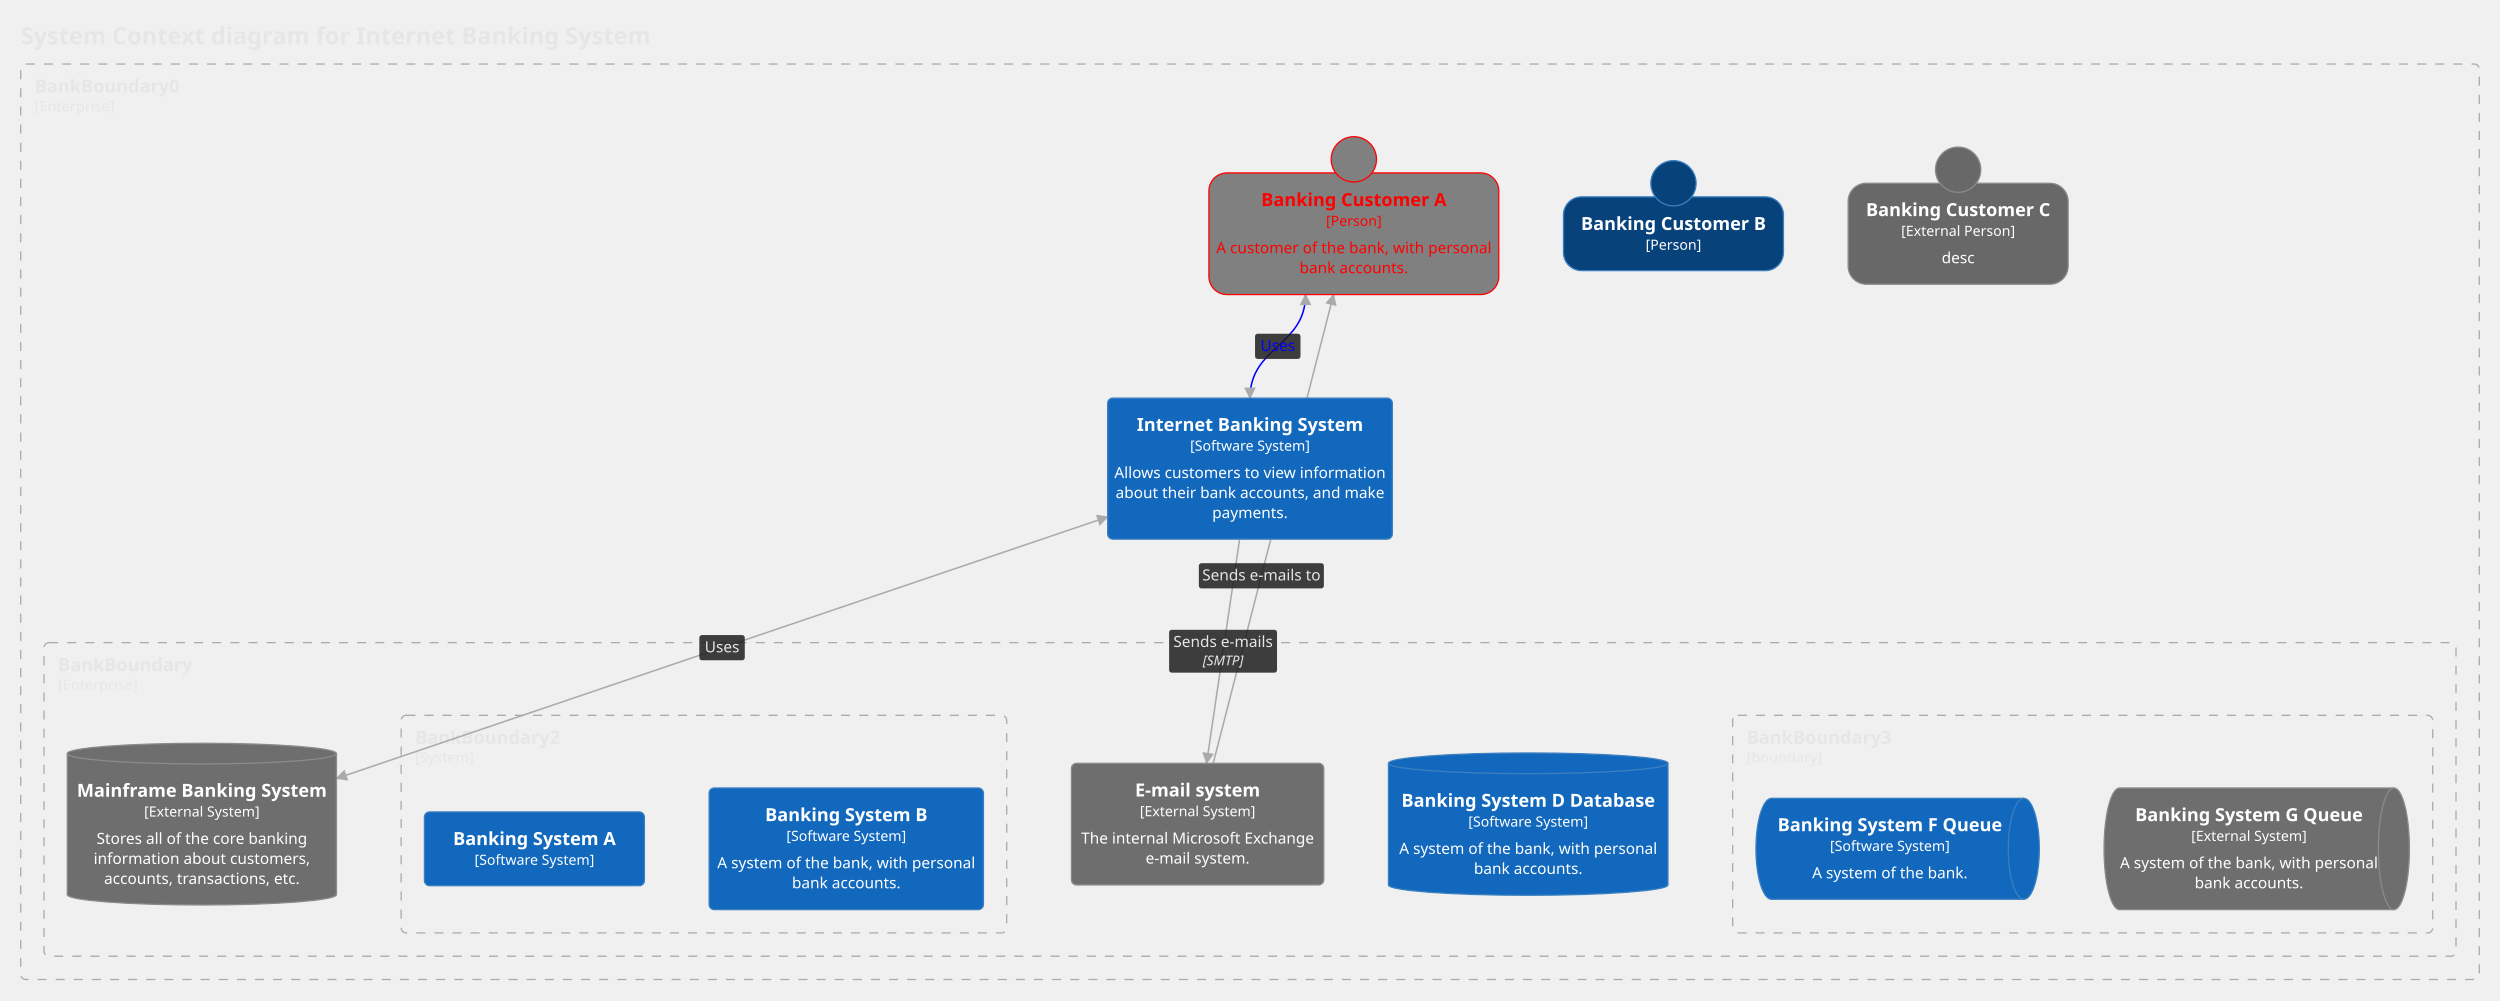
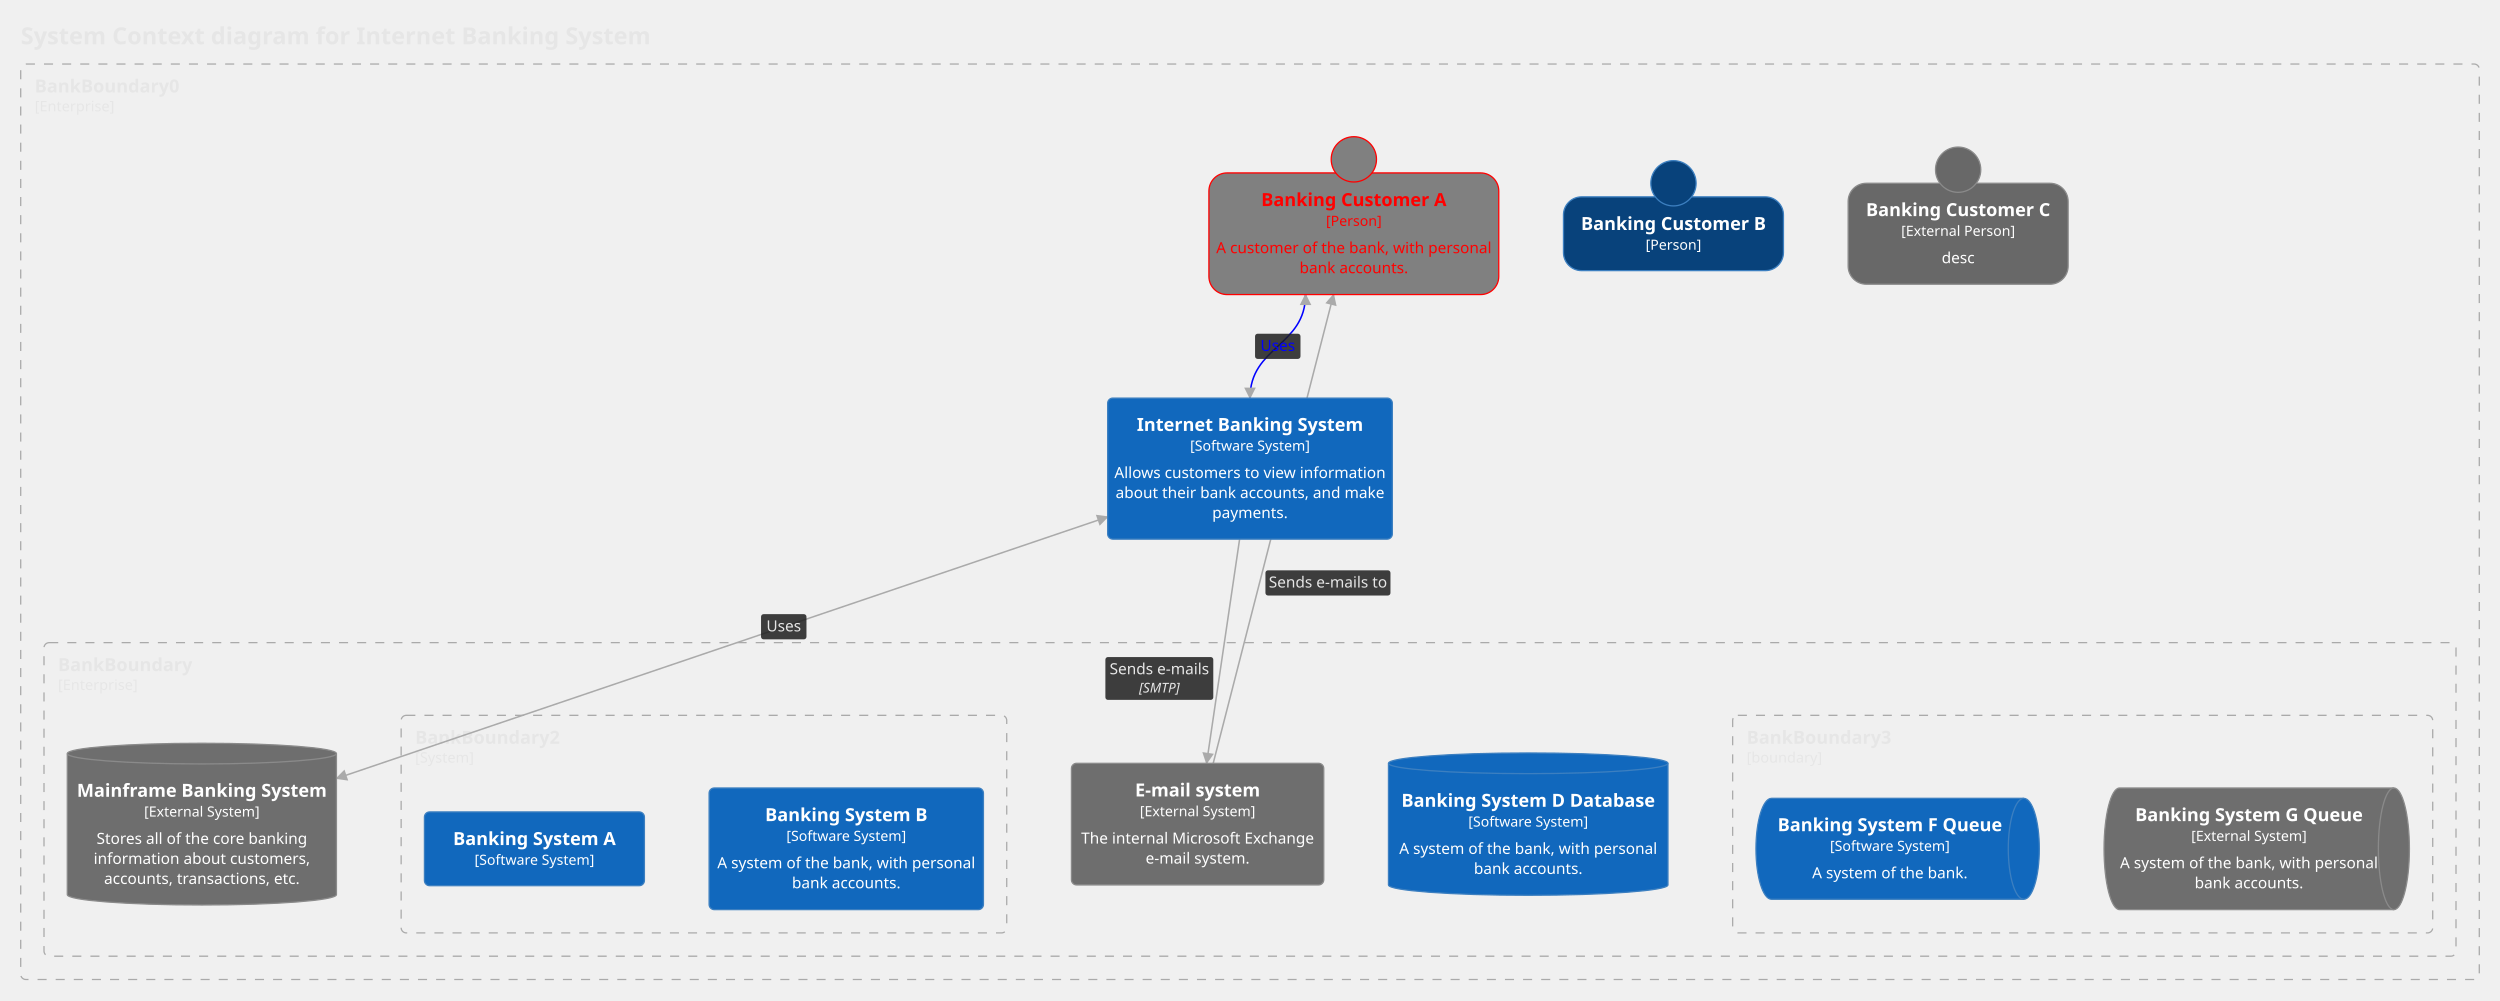
<svg xmlns="http://www.w3.org/2000/svg" role="img" width="1932" height="772.96" viewBox="0 0 1932 772.96" font-family="sans-serif" font-size="14">
  <defs>
    <marker id="mup0lkr-arrow" viewBox="0 0 10 10" refX="9" refY="5" markerWidth="9" markerHeight="9" markerUnits="userSpaceOnUse" orient="auto-start-reverse">
      <path d="M0,0 L10,5 L0,10 z" fill="#aaaaaa" />
    </marker>
  </defs>
  <text x="16" y="34.2" fill="#e6e6e6" font-size="18.2" font-weight="bold">System Context diagram for Internet Banking System</text>
  <g transform="translate(16,49.48)">
    <rect x="0" y="0" width="1900" height="707.48" rx="4" fill="none" stroke="#aaaaaa" stroke-dasharray="7 7" />
    <text x="10.8" y="22" fill="#e6e6e6" font-weight="bold">BankBoundary0</text>
    <text x="10.8" y="36.56" fill="#e6e6e6" font-size="11.2">[Enterprise]</text>
    <rect x="18" y="447.16" width="1864" height="242.32" rx="4" fill="none" stroke="#aaaaaa" stroke-dasharray="7 7" />
    <text x="28.8" y="469.16" fill="#e6e6e6" font-weight="bold">BankBoundary</text>
    <text x="28.8" y="483.72" fill="#e6e6e6" font-size="11.2">[Enterprise]</text>
    <rect x="294" y="503.32" width="468" height="168.16" rx="4" fill="none" stroke="#aaaaaa" stroke-dasharray="7 7" />
    <text x="304.8" y="525.32" fill="#e6e6e6" font-weight="bold">BankBoundary2</text>
    <text x="304.8" y="539.88" fill="#e6e6e6" font-size="11.2">[System]</text>
    <rect x="1323" y="503.32" width="541" height="168.16" rx="4" fill="none" stroke="#aaaaaa" stroke-dasharray="7 7" />
    <text x="1333.8" y="525.32" fill="#e6e6e6" font-weight="bold">BankBoundary3</text>
    <text x="1333.8" y="539.88" fill="#e6e6e6" font-size="11.2">[boundary]</text>
    <path d="M992.92,178.16 C992.92,218.16 950,218.16 950,258.16" fill="none" stroke="blue" stroke-width="1.2" marker-start="url(#mup0lkr-arrow)" marker-end="url(#mup0lkr-arrow)" />
    <path d="M840,349.97 L244,552.12" fill="none" stroke="#aaaaaa" stroke-width="1.2" marker-start="url(#mup0lkr-arrow)" marker-end="url(#mup0lkr-arrow)" />
    <path d="M941.97,367.16 L916.43,540.4" fill="none" stroke="#aaaaaa" stroke-width="1.2" marker-end="url(#mup0lkr-arrow)" />
    <path d="M921.57,540.4 L1014.59,178.16" fill="none" stroke="#aaaaaa" stroke-width="1.2" marker-end="url(#mup0lkr-arrow)" />
    <rect x="918.25" y="84.16" width="224" height="94" rx="14" fill="grey" stroke="red" />
    <circle cx="1030.25" cy="73.66" r="17.5" fill="grey" stroke="red" />
    <text x="1030.25" y="109.79" fill="red" font-size="14" text-anchor="middle" font-weight="bold">Banking Customer A</text>
    <text x="1030.25" y="125.07" fill="red" font-size="10.92" text-anchor="middle">[Person]</text>
    <text x="1030.25" y="146.19" fill="red" font-size="11.9" text-anchor="middle">A customer of the bank, with personal</text>
    <text x="1030.25" y="161.66" fill="red" font-size="11.9" text-anchor="middle">bank accounts.</text>
    <rect x="1192.25" y="102.66" width="170" height="57" rx="14" fill="#08427b" stroke="#3c7fc0" />
    <circle cx="1277.25" cy="92.16" r="17.5" fill="#08427b" stroke="#3c7fc0" />
    <text x="1277.25" y="128.26" fill="#ffffff" font-size="14" text-anchor="middle" font-weight="bold">Banking Customer B</text>
    <text x="1277.25" y="143.54" fill="#ffffff" font-size="10.92" text-anchor="middle">[Person]</text>
    <rect x="1412.25" y="92.16" width="170" height="78" rx="14" fill="#686868" stroke="#8a8a8a" />
    <circle cx="1497.25" cy="81.66" r="17.5" fill="#686868" stroke="#8a8a8a" />
    <text x="1497.25" y="117.53" fill="#ffffff" font-size="14" text-anchor="middle" font-weight="bold">Banking Customer C</text>
    <text x="1497.25" y="132.8" fill="#ffffff" font-size="10.92" text-anchor="middle">[External Person]</text>
    <text x="1497.25" y="153.93" fill="#ffffff" font-size="11.9" text-anchor="middle">desc</text>
    <rect x="840" y="258.16" width="220" height="109" rx="4" fill="#1168bd" stroke="#3c7fc0" />
    <text x="950" y="283.56" fill="#ffffff" font-size="14" text-anchor="middle" font-weight="bold">Internet Banking System</text>
    <text x="950" y="298.83" fill="#ffffff" font-size="10.92" text-anchor="middle">[Software System]</text>
    <text x="950" y="319.96" fill="#ffffff" font-size="11.9" text-anchor="middle">Allows customers to view information</text>
    <text x="950" y="335.43" fill="#ffffff" font-size="11.9" text-anchor="middle">about their bank accounts, and make</text>
    <text x="950" y="350.9" fill="#ffffff" font-size="11.9" text-anchor="middle">payments.</text>
    <path d="M36,532.9 A104,8 0 0 1 244,532.9 V641.9 A104,8 0 0 1 36,641.9 Z" fill="#6e6e6e" stroke="#8a8a8a" />
    <path d="M36,532.9 A104,8 0 0 0 244,532.9" fill="none" stroke="#8a8a8a" />
    <text x="140" y="566.3" fill="#ffffff" font-size="14" text-anchor="middle" font-weight="bold">Mainframe Banking System</text>
    <text x="140" y="581.57" fill="#ffffff" font-size="10.92" text-anchor="middle">[External System]</text>
    <text x="140" y="602.7" fill="#ffffff" font-size="11.9" text-anchor="middle">Stores all of the core banking</text>
    <text x="140" y="618.17" fill="#ffffff" font-size="11.9" text-anchor="middle">information about customers,</text>
    <text x="140" y="633.64" fill="#ffffff" font-size="11.9" text-anchor="middle">accounts, transactions, etc.</text>
    <rect x="312" y="577.98" width="170" height="57" rx="4" fill="#1168bd" stroke="#3c7fc0" />
    <text x="397" y="603.58" fill="#ffffff" font-size="14" text-anchor="middle" font-weight="bold">Banking System A</text>
    <text x="397" y="618.86" fill="#ffffff" font-size="10.92" text-anchor="middle">[Software System]</text>
    <rect x="532" y="559.48" width="212" height="94" rx="4" fill="#1168bd" stroke="#3c7fc0" />
    <text x="638" y="585.11" fill="#ffffff" font-size="14" text-anchor="middle" font-weight="bold">Banking System B</text>
    <text x="638" y="600.39" fill="#ffffff" font-size="10.92" text-anchor="middle">[Software System]</text>
    <text x="638" y="621.51" fill="#ffffff" font-size="11.9" text-anchor="middle">A system of the bank, with personal</text>
    <text x="638" y="636.98" fill="#ffffff" font-size="11.9" text-anchor="middle">bank accounts.</text>
    <rect x="812" y="540.4" width="195" height="94" rx="4" fill="#6e6e6e" stroke="#8a8a8a" />
    <text x="909.5" y="566.03" fill="#ffffff" font-size="14" text-anchor="middle" font-weight="bold">E-mail system</text>
    <text x="909.5" y="581.31" fill="#ffffff" font-size="10.92" text-anchor="middle">[External System]</text>
    <text x="909.5" y="602.43" fill="#ffffff" font-size="11.9" text-anchor="middle">The internal Microsoft Exchange</text>
    <text x="909.5" y="617.9" fill="#ffffff" font-size="11.9" text-anchor="middle">e-mail system.</text>
    <path d="M1057,540.4 A108,8 0 0 1 1273,540.4 V634.4 A108,8 0 0 1 1057,634.4 Z" fill="#1168bd" stroke="#3c7fc0" />
    <path d="M1057,540.4 A108,8 0 0 0 1273,540.4" fill="none" stroke="#3c7fc0" />
    <text x="1165" y="574.03" fill="#ffffff" font-size="14" text-anchor="middle" font-weight="bold">Banking System D Database</text>
    <text x="1165" y="589.31" fill="#ffffff" font-size="10.92" text-anchor="middle">[Software System]</text>
    <text x="1165" y="610.43" fill="#ffffff" font-size="11.9" text-anchor="middle">A system of the bank, with personal</text>
    <text x="1165" y="625.9" fill="#ffffff" font-size="11.9" text-anchor="middle">bank accounts.</text>
    <path d="M1353,567.48 H1548 A12,39 0 0 1 1548,645.48 H1353 A12,39 0 0 1 1353,567.48 Z" fill="#1168bd" stroke="#3c7fc0" />
    <path d="M1548,567.48 A12,39 0 0 0 1548,645.48" fill="none" stroke="#3c7fc0" />
    <text x="1444.5" y="592.85" fill="#ffffff" font-size="14" text-anchor="middle" font-weight="bold">Banking System F Queue</text>
    <text x="1444.5" y="608.12" fill="#ffffff" font-size="10.92" text-anchor="middle">[Software System]</text>
    <text x="1444.5" y="629.25" fill="#ffffff" font-size="11.9" text-anchor="middle">A system of the bank.</text>
    <path d="M1622,559.48 H1834 A12,47 0 0 1 1834,653.48 H1622 A12,47 0 0 1 1622,559.48 Z" fill="#6e6e6e" stroke="#8a8a8a" />
    <path d="M1834,559.48 A12,47 0 0 0 1834,653.48" fill="none" stroke="#8a8a8a" />
    <text x="1722" y="585.11" fill="#ffffff" font-size="14" text-anchor="middle" font-weight="bold">Banking System G Queue</text>
    <text x="1722" y="600.39" fill="#ffffff" font-size="10.92" text-anchor="middle">[External System]</text>
    <text x="1722" y="621.51" fill="#ffffff" font-size="11.9" text-anchor="middle">A system of the bank, with personal</text>
    <text x="1722" y="636.98" fill="#ffffff" font-size="11.9" text-anchor="middle">bank accounts.</text>
    <rect x="953.9" y="208.42" width="35.11" height="19.47" rx="2" fill="#1e1e1e" fill-opacity="0.85" />
    <text x="971.46" y="221.73" fill="blue" font-size="11.9" text-anchor="middle">Uses</text>
-     <rect x="524.45" y="441.31" width="35.11" height="19.47" rx="2" fill="#1e1e1e" fill-opacity="0.85" />
-     <text x="542" y="454.62" fill="#e6e6e6" font-size="11.9" text-anchor="middle">Uses</text>
-     <rect x="887.5" y="437.22" width="83.39" height="33.12" rx="2" fill="#1e1e1e" fill-opacity="0.85" />
-     <text x="929.2" y="450.52" fill="#e6e6e6" font-size="11.9" text-anchor="middle">Sends e-mails</text>
-     <text x="929.2" y="464.66" fill="#e6e6e6" font-size="10.5" text-anchor="middle" font-style="italic">[SMTP]</text>
-     <rect x="910.47" y="385.77" width="96.62" height="19.47" rx="2" fill="#1e1e1e" fill-opacity="0.85" />
-     <text x="958.78" y="399.07" fill="#e6e6e6" font-size="11.9" text-anchor="middle">Sends e-mails to</text>
+     <rect x="572.13" y="425.14" width="35.11" height="19.47" rx="2" fill="#1e1e1e" fill-opacity="0.85" />
+     <text x="589.68" y="438.45" fill="#e6e6e6" font-size="11.9" text-anchor="middle">Uses</text>
+     <rect x="838.24" y="458.28" width="83.39" height="33.12" rx="2" fill="#1e1e1e" fill-opacity="0.85" />
+     <text x="879.94" y="471.58" fill="#e6e6e6" font-size="11.9" text-anchor="middle">Sends e-mails</text>
+     <text x="879.94" y="485.72" fill="#e6e6e6" font-size="10.5" text-anchor="middle" font-style="italic">[SMTP]</text>
+     <rect x="961.93" y="391.26" width="96.62" height="19.47" rx="2" fill="#1e1e1e" fill-opacity="0.85" />
+     <text x="1010.24" y="404.57" fill="#e6e6e6" font-size="11.9" text-anchor="middle">Sends e-mails to</text>
  </g>
</svg>
